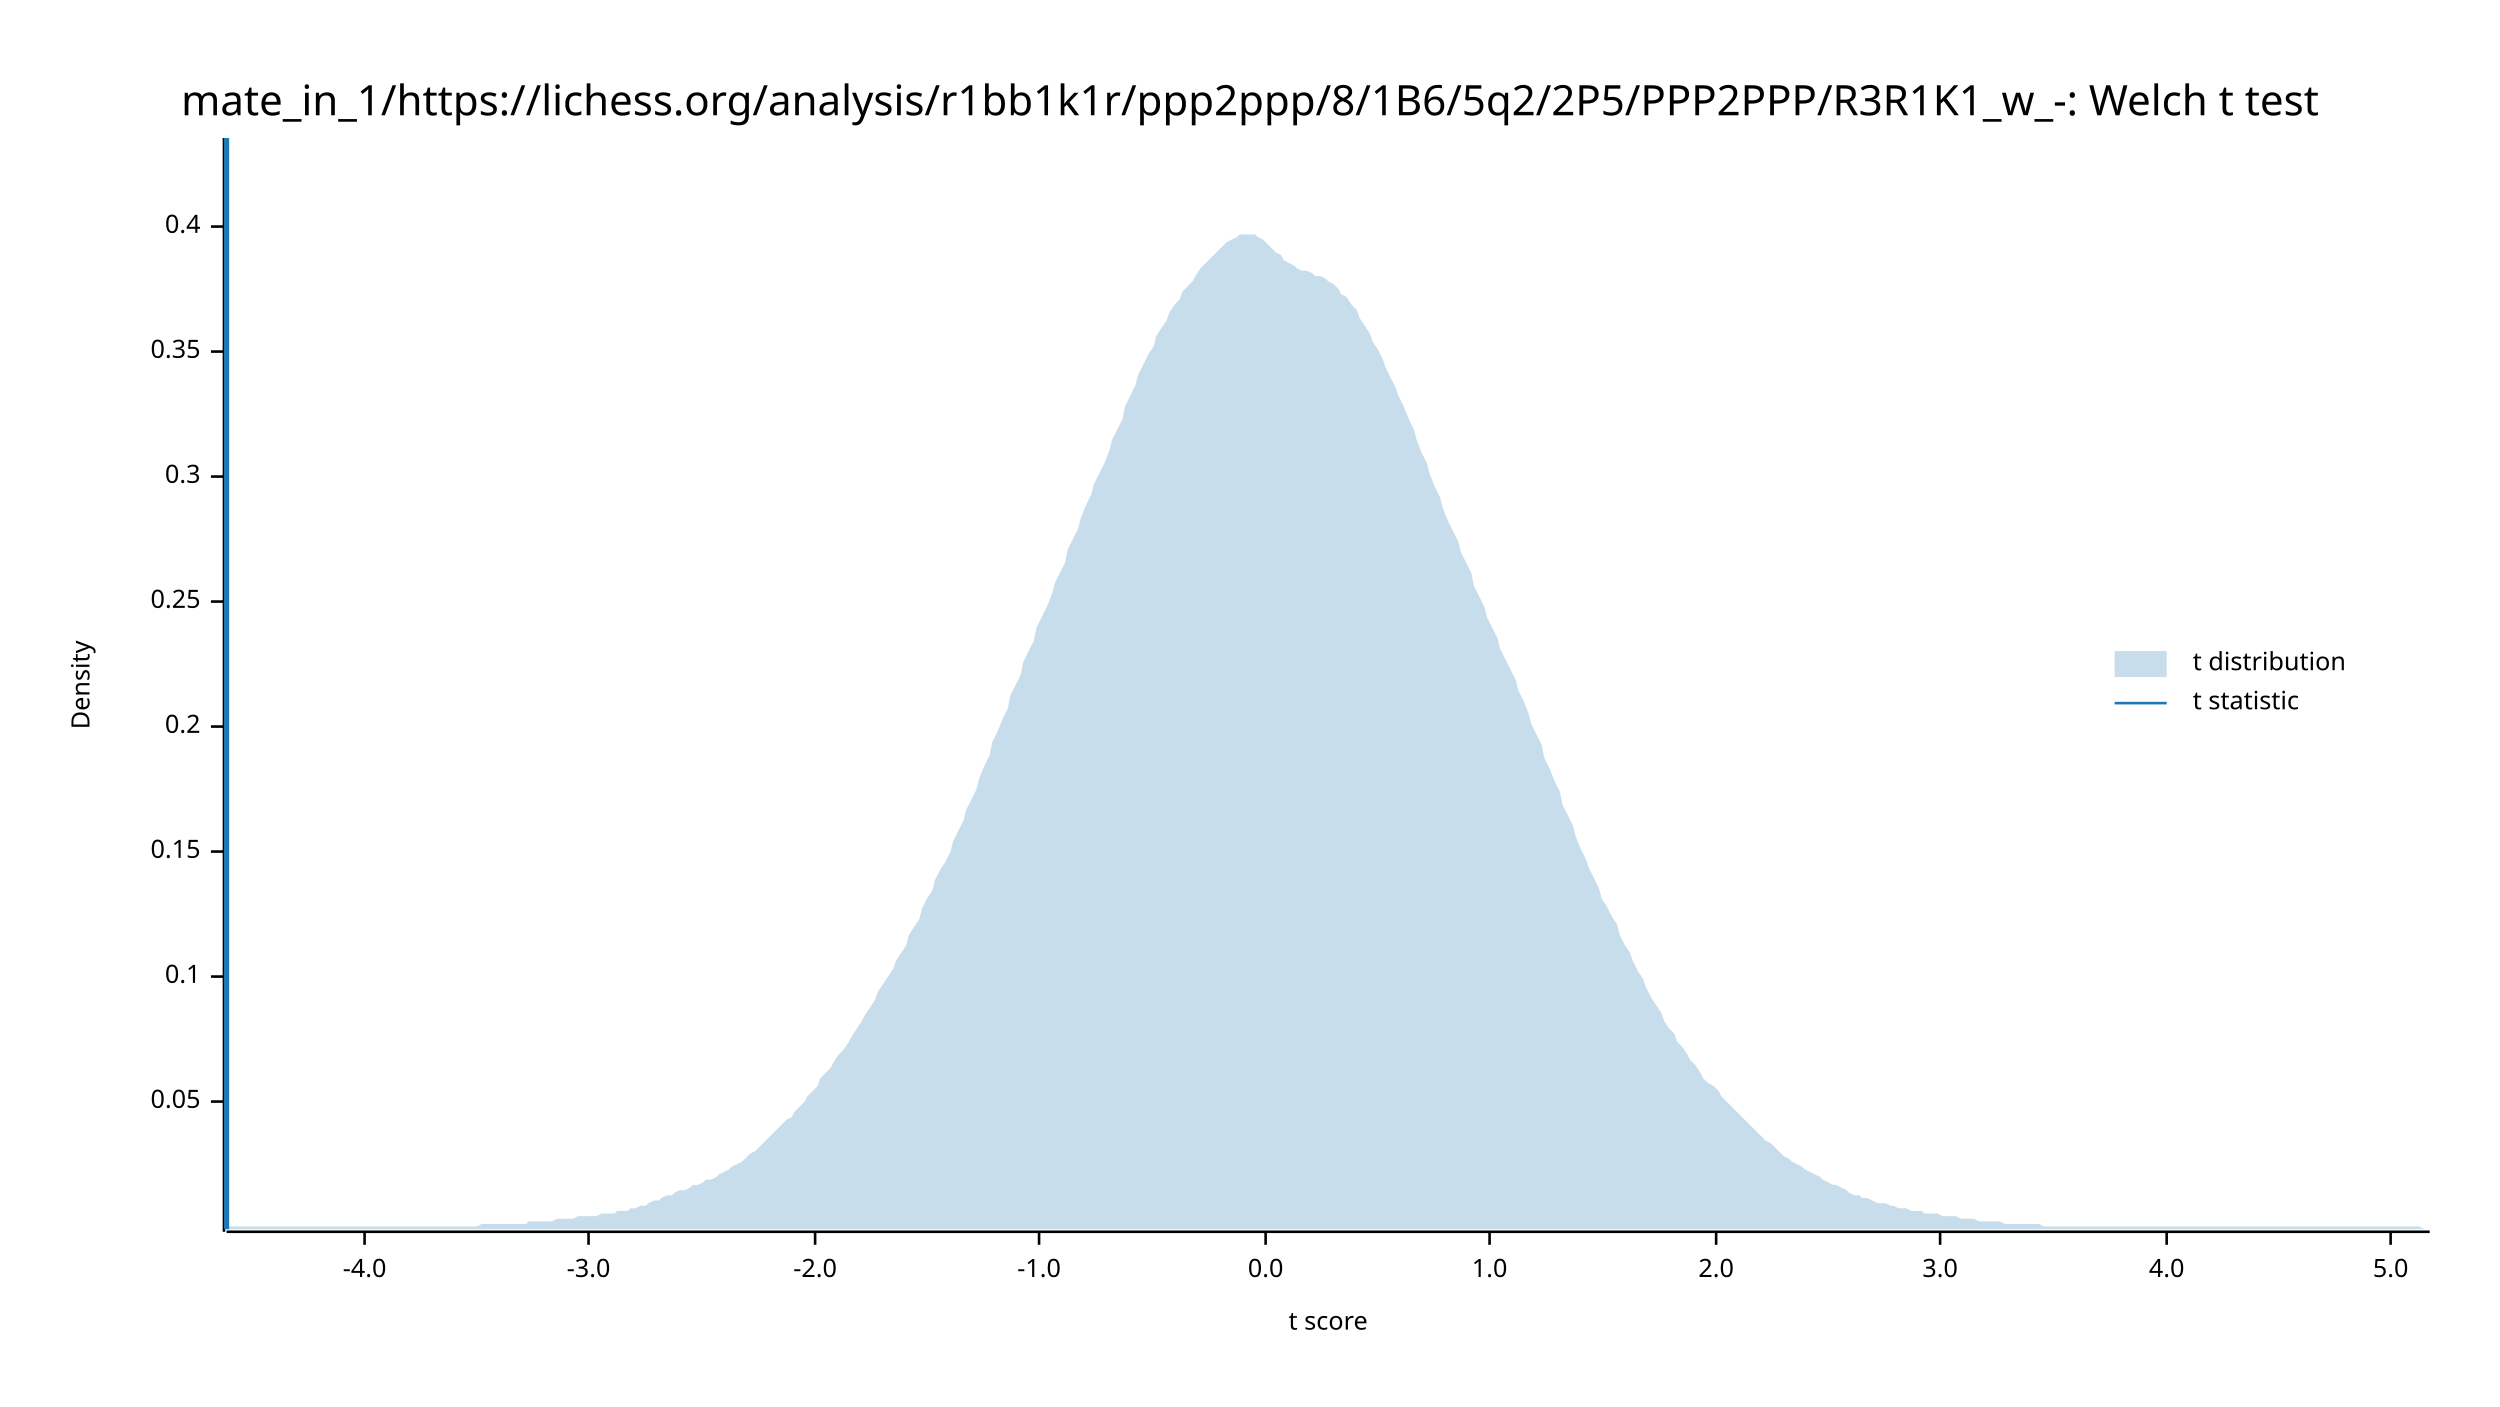
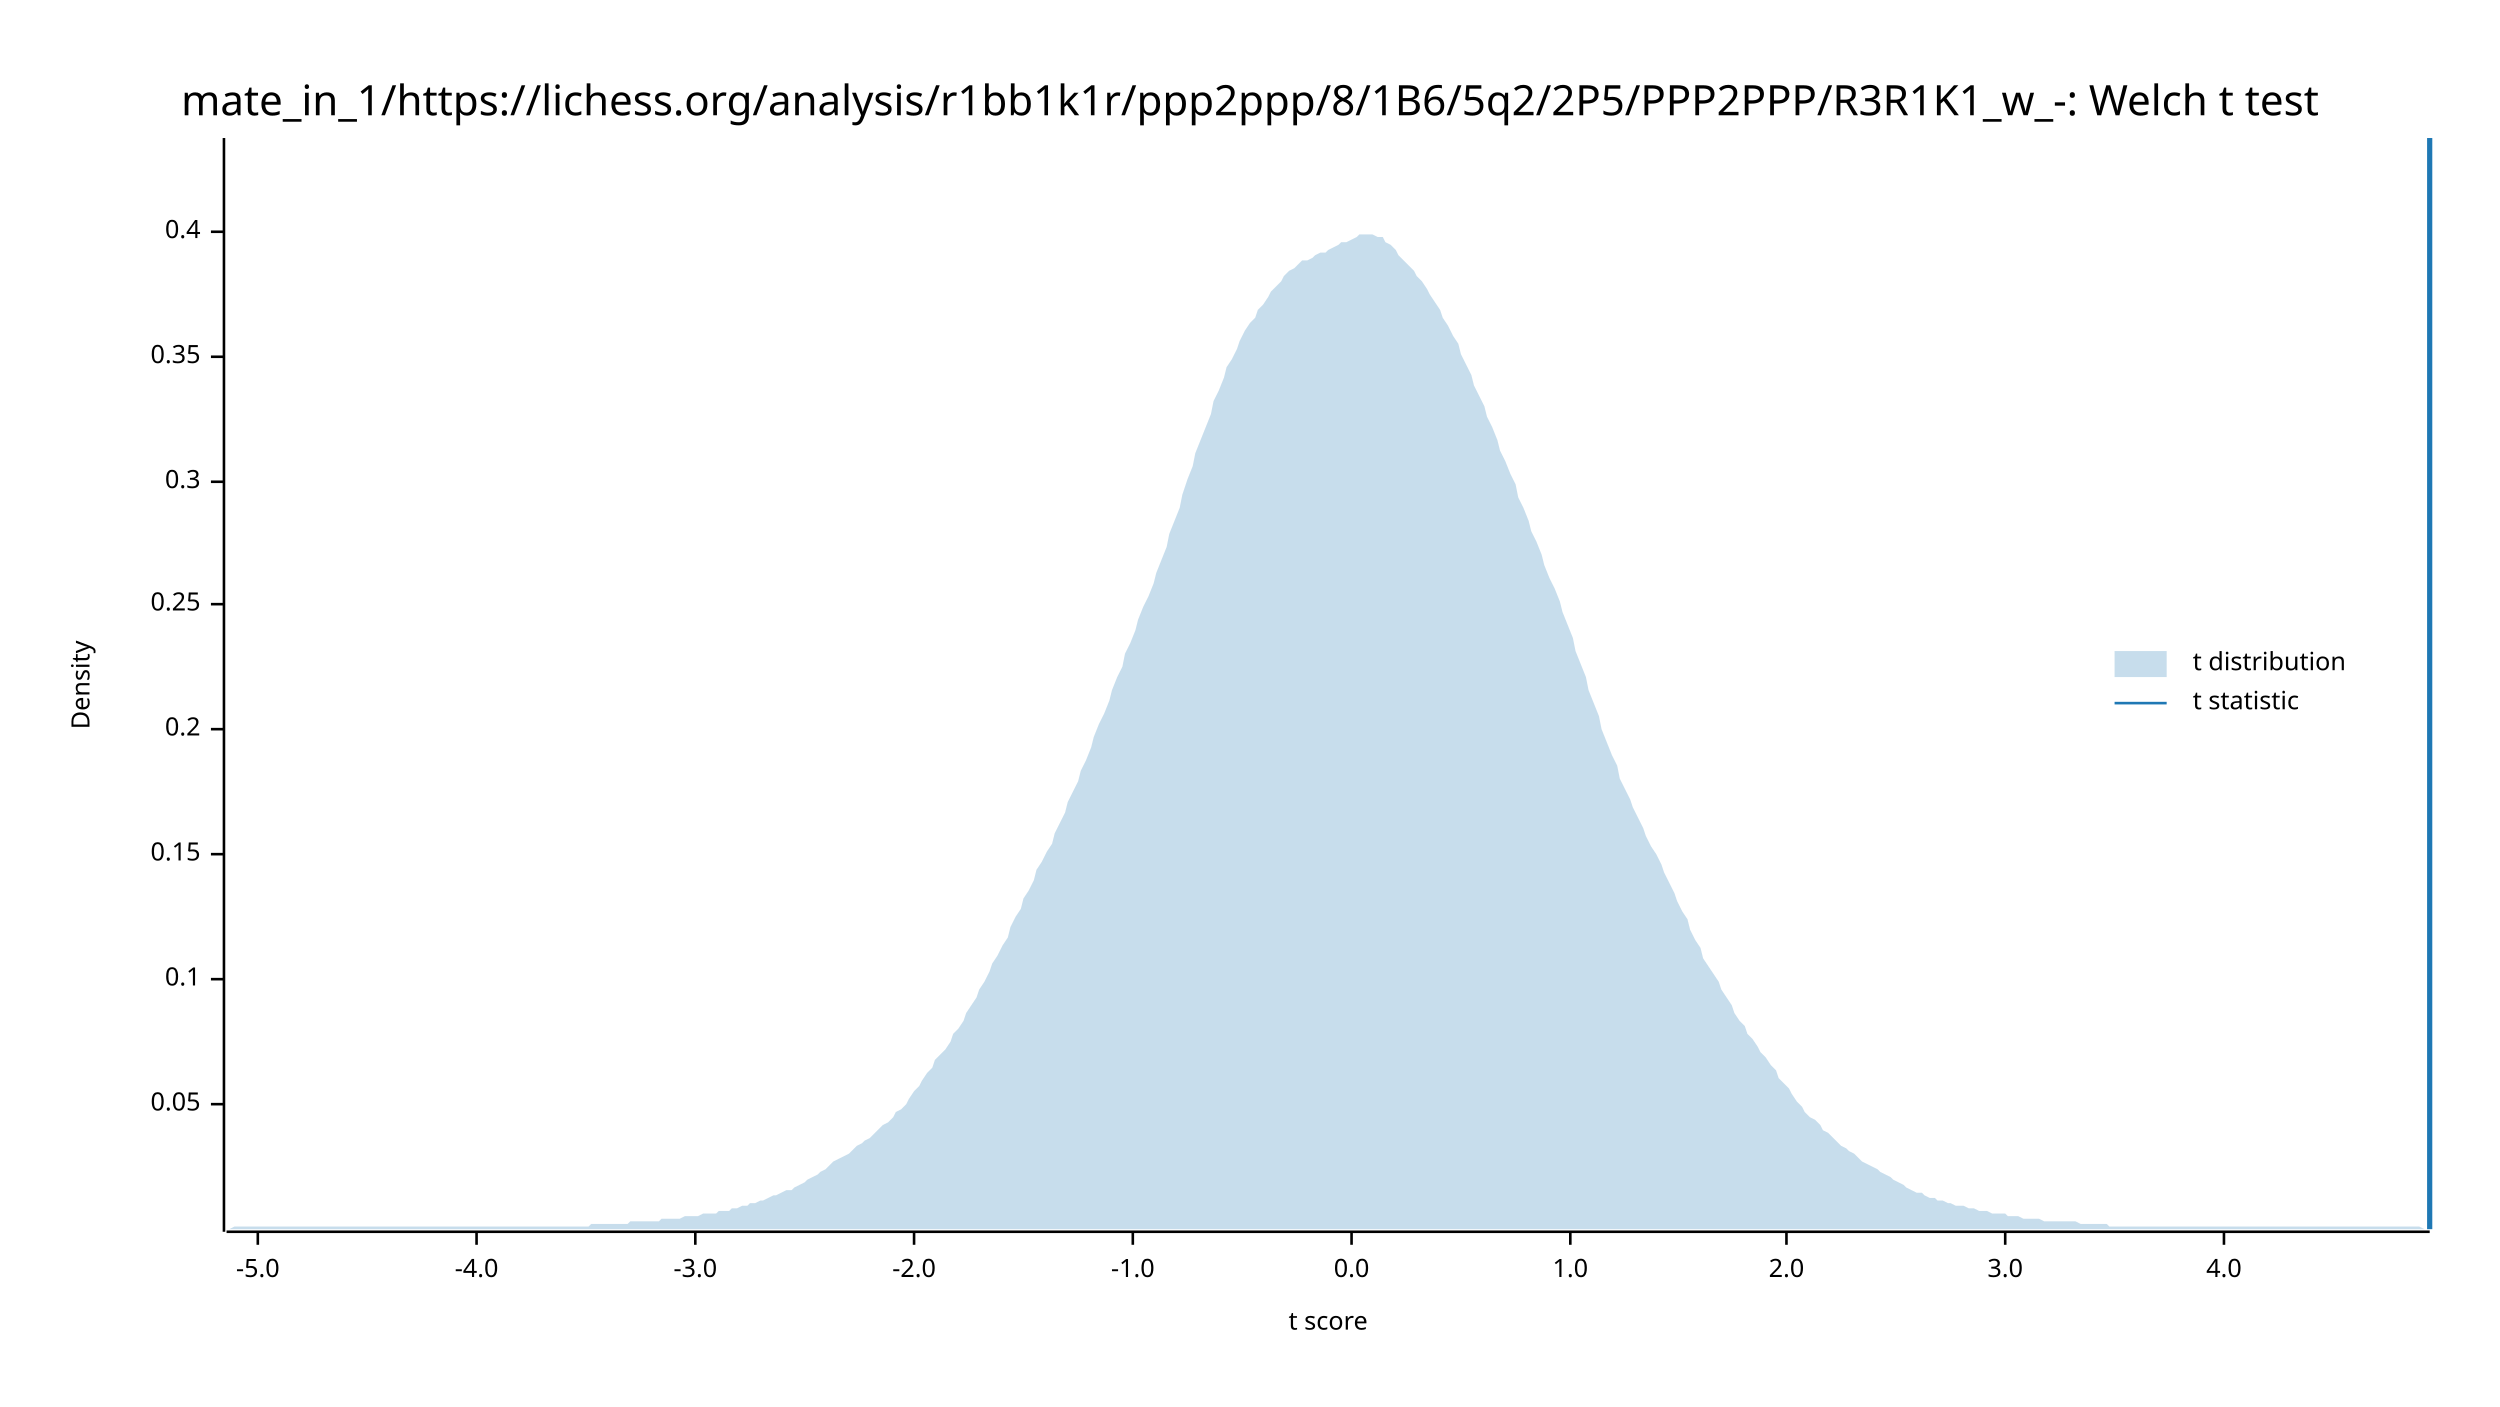
<svg xmlns="http://www.w3.org/2000/svg" width="960" height="540" viewBox="0 0 960 540">
  <text x="480" y="32" dy="0.76em" text-anchor="middle" font-family="sans-serif" font-size="16.129" opacity="1" fill="#000000">
mate_in_1/https://lichess.org/analysis/r1bb1k1r/ppp2ppp/8/1B6/5q2/2P5/PPP2PPP/R3R1K1_w_-: Welch t test
</text>
  <text x="27" y="263" dy="0.76em" text-anchor="middle" font-family="sans-serif" font-size="9.677" opacity="1" fill="#000000" transform="rotate(270, 27, 263)">
Density
</text>
  <text x="510" y="513" dy="-0.5ex" text-anchor="middle" font-family="sans-serif" font-size="9.677" opacity="1" fill="#000000">
t score
</text>
  <polyline fill="none" opacity="1" stroke="#000000" stroke-width="1" points="86,53 86,473 " />
-   <text x="77" y="423" dy="0.5ex" text-anchor="end" font-family="sans-serif" font-size="9.677" opacity="1" fill="#000000">
+   <text x="77" y="424" dy="0.5ex" text-anchor="end" font-family="sans-serif" font-size="9.677" opacity="1" fill="#000000">
0.05
</text>
-   <polyline fill="none" opacity="1" stroke="#000000" stroke-width="1" points="81,423 86,423 " />
-   <text x="77" y="375" dy="0.5ex" text-anchor="end" font-family="sans-serif" font-size="9.677" opacity="1" fill="#000000">
+   <polyline fill="none" opacity="1" stroke="#000000" stroke-width="1" points="81,424 86,424 " />
+   <text x="77" y="376" dy="0.5ex" text-anchor="end" font-family="sans-serif" font-size="9.677" opacity="1" fill="#000000">
0.1
</text>
-   <polyline fill="none" opacity="1" stroke="#000000" stroke-width="1" points="81,375 86,375 " />
-   <text x="77" y="327" dy="0.5ex" text-anchor="end" font-family="sans-serif" font-size="9.677" opacity="1" fill="#000000">
+   <polyline fill="none" opacity="1" stroke="#000000" stroke-width="1" points="81,376 86,376 " />
+   <text x="77" y="328" dy="0.5ex" text-anchor="end" font-family="sans-serif" font-size="9.677" opacity="1" fill="#000000">
0.15
</text>
-   <polyline fill="none" opacity="1" stroke="#000000" stroke-width="1" points="81,327 86,327 " />
-   <text x="77" y="279" dy="0.5ex" text-anchor="end" font-family="sans-serif" font-size="9.677" opacity="1" fill="#000000">
+   <polyline fill="none" opacity="1" stroke="#000000" stroke-width="1" points="81,328 86,328 " />
+   <text x="77" y="280" dy="0.5ex" text-anchor="end" font-family="sans-serif" font-size="9.677" opacity="1" fill="#000000">
0.2
</text>
-   <polyline fill="none" opacity="1" stroke="#000000" stroke-width="1" points="81,279 86,279 " />
-   <text x="77" y="231" dy="0.5ex" text-anchor="end" font-family="sans-serif" font-size="9.677" opacity="1" fill="#000000">
+   <polyline fill="none" opacity="1" stroke="#000000" stroke-width="1" points="81,280 86,280 " />
+   <text x="77" y="232" dy="0.5ex" text-anchor="end" font-family="sans-serif" font-size="9.677" opacity="1" fill="#000000">
0.25
</text>
-   <polyline fill="none" opacity="1" stroke="#000000" stroke-width="1" points="81,231 86,231 " />
-   <text x="77" y="183" dy="0.5ex" text-anchor="end" font-family="sans-serif" font-size="9.677" opacity="1" fill="#000000">
+   <polyline fill="none" opacity="1" stroke="#000000" stroke-width="1" points="81,232 86,232 " />
+   <text x="77" y="185" dy="0.5ex" text-anchor="end" font-family="sans-serif" font-size="9.677" opacity="1" fill="#000000">
0.3
</text>
-   <polyline fill="none" opacity="1" stroke="#000000" stroke-width="1" points="81,183 86,183 " />
-   <text x="77" y="135" dy="0.5ex" text-anchor="end" font-family="sans-serif" font-size="9.677" opacity="1" fill="#000000">
+   <polyline fill="none" opacity="1" stroke="#000000" stroke-width="1" points="81,185 86,185 " />
+   <text x="77" y="137" dy="0.5ex" text-anchor="end" font-family="sans-serif" font-size="9.677" opacity="1" fill="#000000">
0.35
</text>
-   <polyline fill="none" opacity="1" stroke="#000000" stroke-width="1" points="81,135 86,135 " />
-   <text x="77" y="87" dy="0.5ex" text-anchor="end" font-family="sans-serif" font-size="9.677" opacity="1" fill="#000000">
+   <polyline fill="none" opacity="1" stroke="#000000" stroke-width="1" points="81,137 86,137 " />
+   <text x="77" y="89" dy="0.5ex" text-anchor="end" font-family="sans-serif" font-size="9.677" opacity="1" fill="#000000">
0.4
</text>
-   <polyline fill="none" opacity="1" stroke="#000000" stroke-width="1" points="81,87 86,87 " />
+   <polyline fill="none" opacity="1" stroke="#000000" stroke-width="1" points="81,89 86,89 " />
  <polyline fill="none" opacity="1" stroke="#000000" stroke-width="1" points="87,473 933,473 " />
-   <text x="140" y="483" dy="0.76em" text-anchor="middle" font-family="sans-serif" font-size="9.677" opacity="1" fill="#000000">
+   <text x="99" y="483" dy="0.76em" text-anchor="middle" font-family="sans-serif" font-size="9.677" opacity="1" fill="#000000">
+ -5.0
+ </text>
+   <polyline fill="none" opacity="1" stroke="#000000" stroke-width="1" points="99,473 99,478 " />
+   <text x="183" y="483" dy="0.76em" text-anchor="middle" font-family="sans-serif" font-size="9.677" opacity="1" fill="#000000">
-4.0
</text>
-   <polyline fill="none" opacity="1" stroke="#000000" stroke-width="1" points="140,473 140,478 " />
-   <text x="226" y="483" dy="0.76em" text-anchor="middle" font-family="sans-serif" font-size="9.677" opacity="1" fill="#000000">
+   <polyline fill="none" opacity="1" stroke="#000000" stroke-width="1" points="183,473 183,478 " />
+   <text x="267" y="483" dy="0.76em" text-anchor="middle" font-family="sans-serif" font-size="9.677" opacity="1" fill="#000000">
-3.0
</text>
-   <polyline fill="none" opacity="1" stroke="#000000" stroke-width="1" points="226,473 226,478 " />
-   <text x="313" y="483" dy="0.76em" text-anchor="middle" font-family="sans-serif" font-size="9.677" opacity="1" fill="#000000">
+   <polyline fill="none" opacity="1" stroke="#000000" stroke-width="1" points="267,473 267,478 " />
+   <text x="351" y="483" dy="0.76em" text-anchor="middle" font-family="sans-serif" font-size="9.677" opacity="1" fill="#000000">
-2.0
</text>
-   <polyline fill="none" opacity="1" stroke="#000000" stroke-width="1" points="313,473 313,478 " />
-   <text x="399" y="483" dy="0.76em" text-anchor="middle" font-family="sans-serif" font-size="9.677" opacity="1" fill="#000000">
+   <polyline fill="none" opacity="1" stroke="#000000" stroke-width="1" points="351,473 351,478 " />
+   <text x="435" y="483" dy="0.76em" text-anchor="middle" font-family="sans-serif" font-size="9.677" opacity="1" fill="#000000">
-1.0
</text>
-   <polyline fill="none" opacity="1" stroke="#000000" stroke-width="1" points="399,473 399,478 " />
-   <text x="486" y="483" dy="0.76em" text-anchor="middle" font-family="sans-serif" font-size="9.677" opacity="1" fill="#000000">
+   <polyline fill="none" opacity="1" stroke="#000000" stroke-width="1" points="435,473 435,478 " />
+   <text x="519" y="483" dy="0.76em" text-anchor="middle" font-family="sans-serif" font-size="9.677" opacity="1" fill="#000000">
0.0
</text>
-   <polyline fill="none" opacity="1" stroke="#000000" stroke-width="1" points="486,473 486,478 " />
-   <text x="572" y="483" dy="0.76em" text-anchor="middle" font-family="sans-serif" font-size="9.677" opacity="1" fill="#000000">
+   <polyline fill="none" opacity="1" stroke="#000000" stroke-width="1" points="519,473 519,478 " />
+   <text x="603" y="483" dy="0.76em" text-anchor="middle" font-family="sans-serif" font-size="9.677" opacity="1" fill="#000000">
1.0
</text>
-   <polyline fill="none" opacity="1" stroke="#000000" stroke-width="1" points="572,473 572,478 " />
-   <text x="659" y="483" dy="0.76em" text-anchor="middle" font-family="sans-serif" font-size="9.677" opacity="1" fill="#000000">
+   <polyline fill="none" opacity="1" stroke="#000000" stroke-width="1" points="603,473 603,478 " />
+   <text x="686" y="483" dy="0.76em" text-anchor="middle" font-family="sans-serif" font-size="9.677" opacity="1" fill="#000000">
2.0
</text>
-   <polyline fill="none" opacity="1" stroke="#000000" stroke-width="1" points="659,473 659,478 " />
-   <text x="745" y="483" dy="0.76em" text-anchor="middle" font-family="sans-serif" font-size="9.677" opacity="1" fill="#000000">
+   <polyline fill="none" opacity="1" stroke="#000000" stroke-width="1" points="686,473 686,478 " />
+   <text x="770" y="483" dy="0.76em" text-anchor="middle" font-family="sans-serif" font-size="9.677" opacity="1" fill="#000000">
3.0
</text>
-   <polyline fill="none" opacity="1" stroke="#000000" stroke-width="1" points="745,473 745,478 " />
-   <text x="832" y="483" dy="0.76em" text-anchor="middle" font-family="sans-serif" font-size="9.677" opacity="1" fill="#000000">
+   <polyline fill="none" opacity="1" stroke="#000000" stroke-width="1" points="770,473 770,478 " />
+   <text x="854" y="483" dy="0.76em" text-anchor="middle" font-family="sans-serif" font-size="9.677" opacity="1" fill="#000000">
4.0
</text>
-   <polyline fill="none" opacity="1" stroke="#000000" stroke-width="1" points="832,473 832,478 " />
-   <text x="918" y="483" dy="0.76em" text-anchor="middle" font-family="sans-serif" font-size="9.677" opacity="1" fill="#000000">
- 5.0
- </text>
-   <polyline fill="none" opacity="1" stroke="#000000" stroke-width="1" points="918,473 918,478 " />
-   <polygon opacity="0.25" fill="#1F78B4" points="87,472 88,471 90,471 92,471 93,471 95,471 97,471 98,471 100,471 102,471 103,471 105,471 107,471 109,471 110,471 112,471 114,471 115,471 117,471 119,471 120,471 122,471 124,471 125,471 127,471 129,471 131,471 132,471 134,471 136,471 137,471 139,471 141,471 142,471 144,471 146,471 148,471 149,471 151,471 153,471 154,471 156,471 158,471 159,471 161,471 163,471 164,471 166,471 168,471 170,471 171,471 173,471 175,471 176,471 178,471 180,471 181,471 183,471 185,470 187,470 188,470 190,470 192,470 193,470 195,470 197,470 198,470 200,470 202,470 203,469 205,469 207,469 209,469 210,469 212,469 214,468 215,468 217,468 219,468 220,468 222,467 224,467 226,467 227,467 229,467 231,466 232,466 234,466 236,466 237,465 239,465 241,465 242,464 244,464 246,463 248,463 249,462 251,461 253,461 254,460 256,459 258,459 259,458 261,457 263,457 265,456 266,455 268,455 270,454 271,453 273,453 275,452 276,451 278,450 280,449 281,448 283,447 285,446 287,444 288,443 290,442 292,440 293,439 295,437 297,435 298,434 300,432 302,430 304,429 305,427 307,425 309,423 310,421 312,419 314,417 315,414 317,412 319,410 320,408 322,405 324,403 326,400 327,398 329,395 331,392 332,390 334,387 336,384 337,381 339,378 341,375 343,372 344,369 346,366 348,363 349,359 351,356 353,353 354,349 356,345 358,342 359,338 361,334 363,331 365,327 366,323 368,319 370,315 371,311 373,307 375,303 376,299 378,294 380,290 381,285 383,281 385,276 387,272 388,267 390,263 392,259 393,254 395,250 397,246 398,241 400,237 402,233 404,228 405,224 407,220 409,216 410,211 412,207 414,203 415,199 417,194 419,190 420,186 422,182 424,178 426,173 427,169 429,165 431,161 432,156 434,152 436,148 437,144 439,140 441,136 443,133 444,129 446,126 448,123 449,120 451,117 453,115 454,112 456,110 458,108 459,106 461,103 463,101 465,99 466,98 468,96 470,94 471,93 473,92 475,91 476,90 478,90 480,90 482,90 483,91 485,92 487,94 488,95 490,97 492,98 493,100 495,101 497,102 498,103 500,104 502,104 504,105 505,106 507,106 509,107 510,108 512,109 514,111 515,113 517,114 519,117 521,119 522,122 524,125 526,128 527,131 529,134 531,138 532,141 534,145 536,149 537,152 539,156 541,161 543,165 544,169 546,174 548,178 549,182 551,187 553,191 554,195 556,200 558,204 560,208 561,212 563,216 565,220 566,225 568,229 570,233 571,237 573,241 575,245 576,249 578,253 580,257 582,261 583,265 585,269 587,274 588,278 590,282 592,286 593,291 595,295 597,300 599,304 600,309 602,313 604,317 605,321 607,326 609,330 610,333 612,337 614,341 615,345 617,348 619,352 621,355 622,359 624,363 626,366 627,369 629,373 631,376 632,379 634,383 636,386 638,389 639,392 641,395 643,397 644,400 646,402 648,405 649,407 651,409 653,412 654,414 656,416 658,417 660,419 661,421 663,423 665,425 666,426 668,428 670,430 671,431 673,433 675,435 676,436 678,438 680,439 682,441 683,442 685,444 687,445 688,446 690,447 692,448 693,449 695,450 697,451 699,452 700,453 702,454 704,455 705,455 707,456 709,457 710,458 712,459 714,459 715,460 717,460 719,461 721,462 722,462 724,462 726,463 727,463 729,464 731,464 732,464 734,465 736,465 738,465 739,466 741,466 743,466 744,466 746,467 748,467 749,467 751,467 753,468 754,468 756,468 758,468 760,469 761,469 763,469 765,469 766,469 768,469 770,470 771,470 773,470 775,470 777,470 778,470 780,470 782,470 783,470 785,471 787,471 788,471 790,471 792,471 793,471 795,471 797,471 799,471 800,471 802,471 804,471 805,471 807,471 809,471 810,471 812,471 814,471 816,471 817,471 819,471 821,471 822,471 824,471 826,471 827,471 829,471 831,471 832,471 834,471 836,471 838,471 839,471 841,471 843,471 844,471 846,471 848,471 849,471 851,471 853,471 855,471 856,471 858,471 860,471 861,471 863,471 865,471 866,471 868,471 870,471 871,471 873,471 875,471 877,471 878,471 880,471 882,471 883,471 885,471 887,471 888,471 890,471 892,471 894,471 895,471 897,471 899,471 900,471 902,471 904,471 905,471 907,471 909,471 910,471 912,471 914,471 916,471 917,471 919,471 921,471 922,471 924,471 926,471 927,471 929,471 931,472 933,472 933,472 87,472 " />
-   <polyline fill="none" opacity="1" stroke="#1F78B4" stroke-width="2" points="87,472 87,53 " />
+   <polyline fill="none" opacity="1" stroke="#000000" stroke-width="1" points="854,473 854,478 " />
+   <polygon opacity="0.25" fill="#1F78B4" points="87,472 88,472 90,471 92,471 93,471 95,471 97,471 98,471 100,471 102,471 103,471 105,471 107,471 109,471 110,471 112,471 114,471 115,471 117,471 119,471 120,471 122,471 124,471 125,471 127,471 129,471 131,471 132,471 134,471 136,471 137,471 139,471 141,471 142,471 144,471 146,471 148,471 149,471 151,471 153,471 154,471 156,471 158,471 159,471 161,471 163,471 164,471 166,471 168,471 170,471 171,471 173,471 175,471 176,471 178,471 180,471 181,471 183,471 185,471 187,471 188,471 190,471 192,471 193,471 195,471 197,471 198,471 200,471 202,471 203,471 205,471 207,471 209,471 210,471 212,471 214,471 215,471 217,471 219,471 220,471 222,471 224,471 226,471 227,470 229,470 231,470 232,470 234,470 236,470 237,470 239,470 241,470 242,469 244,469 246,469 248,469 249,469 251,469 253,469 254,468 256,468 258,468 259,468 261,468 263,467 265,467 266,467 268,467 270,466 271,466 273,466 275,466 276,465 278,465 280,465 281,464 283,464 285,463 287,463 288,462 290,462 292,461 293,461 295,460 297,459 298,459 300,458 302,457 304,457 305,456 307,455 309,454 310,453 312,452 314,451 315,450 317,449 319,447 320,446 322,445 324,444 326,443 327,442 329,440 331,439 332,438 334,437 336,435 337,434 339,432 341,431 343,429 344,427 346,426 348,424 349,422 351,419 353,417 354,415 356,412 358,410 359,407 361,405 363,403 365,400 366,397 368,395 370,392 371,389 373,386 375,383 376,380 378,377 380,373 381,370 383,367 385,363 387,360 388,356 390,352 392,349 393,345 395,342 397,338 398,334 400,331 402,327 404,324 405,320 407,316 409,312 410,308 412,304 414,300 415,296 417,292 419,287 420,283 422,278 424,274 426,269 427,265 429,260 431,256 432,251 434,247 436,242 437,238 439,233 441,229 443,224 444,220 446,215 448,210 449,205 451,200 453,195 454,190 456,184 458,179 459,174 461,169 463,164 465,159 466,154 468,150 470,145 471,141 473,138 475,134 476,131 478,127 480,124 482,122 483,119 485,117 487,114 488,112 490,110 492,108 493,106 495,104 497,103 498,102 500,100 502,100 504,99 505,98 507,97 509,97 510,96 512,95 514,94 515,93 517,93 519,92 521,91 522,90 524,90 526,90 527,90 529,91 531,91 532,93 534,94 536,96 537,98 539,100 541,102 543,104 544,106 546,108 548,111 549,113 551,116 553,119 554,122 556,125 558,129 560,132 561,136 563,140 565,144 566,148 568,152 570,156 571,160 573,164 575,169 576,173 578,177 580,182 582,186 583,191 585,195 587,200 588,204 590,208 592,213 593,217 595,222 597,226 599,231 600,235 602,240 604,245 605,250 607,255 609,260 610,265 612,270 614,275 615,280 617,285 619,290 621,294 622,299 624,303 626,307 627,310 629,314 631,318 632,321 634,325 636,328 638,332 639,335 641,339 643,343 644,346 646,350 648,353 649,357 651,361 653,364 654,368 656,371 658,374 660,377 661,380 663,383 665,386 666,389 668,392 670,394 671,397 673,399 675,402 676,404 678,406 680,409 682,411 683,414 685,416 687,418 688,420 690,423 692,425 693,427 695,429 697,430 699,432 700,434 702,435 704,437 705,438 707,440 709,441 710,442 712,443 714,445 715,446 717,447 719,448 721,449 722,450 724,451 726,452 727,453 729,454 731,455 732,456 734,457 736,458 738,458 739,459 741,460 743,460 744,461 746,461 748,462 749,462 751,463 753,463 754,463 756,464 758,464 760,465 761,465 763,465 765,466 766,466 768,466 770,466 771,467 773,467 775,467 777,468 778,468 780,468 782,468 783,468 785,469 787,469 788,469 790,469 792,469 793,469 795,469 797,469 799,470 800,470 802,470 804,470 805,470 807,470 809,470 810,471 812,471 814,471 816,471 817,471 819,471 821,471 822,471 824,471 826,471 827,471 829,471 831,471 832,471 834,471 836,471 838,471 839,471 841,471 843,471 844,471 846,471 848,471 849,471 851,471 853,471 855,471 856,471 858,471 860,471 861,471 863,471 865,471 866,471 868,471 870,471 871,471 873,471 875,471 877,471 878,471 880,471 882,471 883,471 885,471 887,471 888,471 890,471 892,471 894,471 895,471 897,471 899,471 900,471 902,471 904,471 905,471 907,471 909,471 910,471 912,471 914,471 916,471 917,471 919,471 921,471 922,471 924,471 926,471 927,471 929,471 931,472 933,472 933,472 87,472 " />
+   <polyline fill="none" opacity="1" stroke="#1F78B4" stroke-width="2" points="933,472 933,53 " />
  <text x="842" y="250" dy="0.76em" text-anchor="start" font-family="sans-serif" font-size="9.677" opacity="1" fill="#000000">
t distribution
</text>
  <text x="842" y="265" dy="0.76em" text-anchor="start" font-family="sans-serif" font-size="9.677" opacity="1" fill="#000000">
t statistic
</text>
  <rect x="812" y="250" width="20" height="10" opacity="0.25" fill="#1F78B4" stroke="none" />
  <polyline fill="none" opacity="1" stroke="#1F78B4" stroke-width="1" points="812,270 832,270 " />
</svg>
